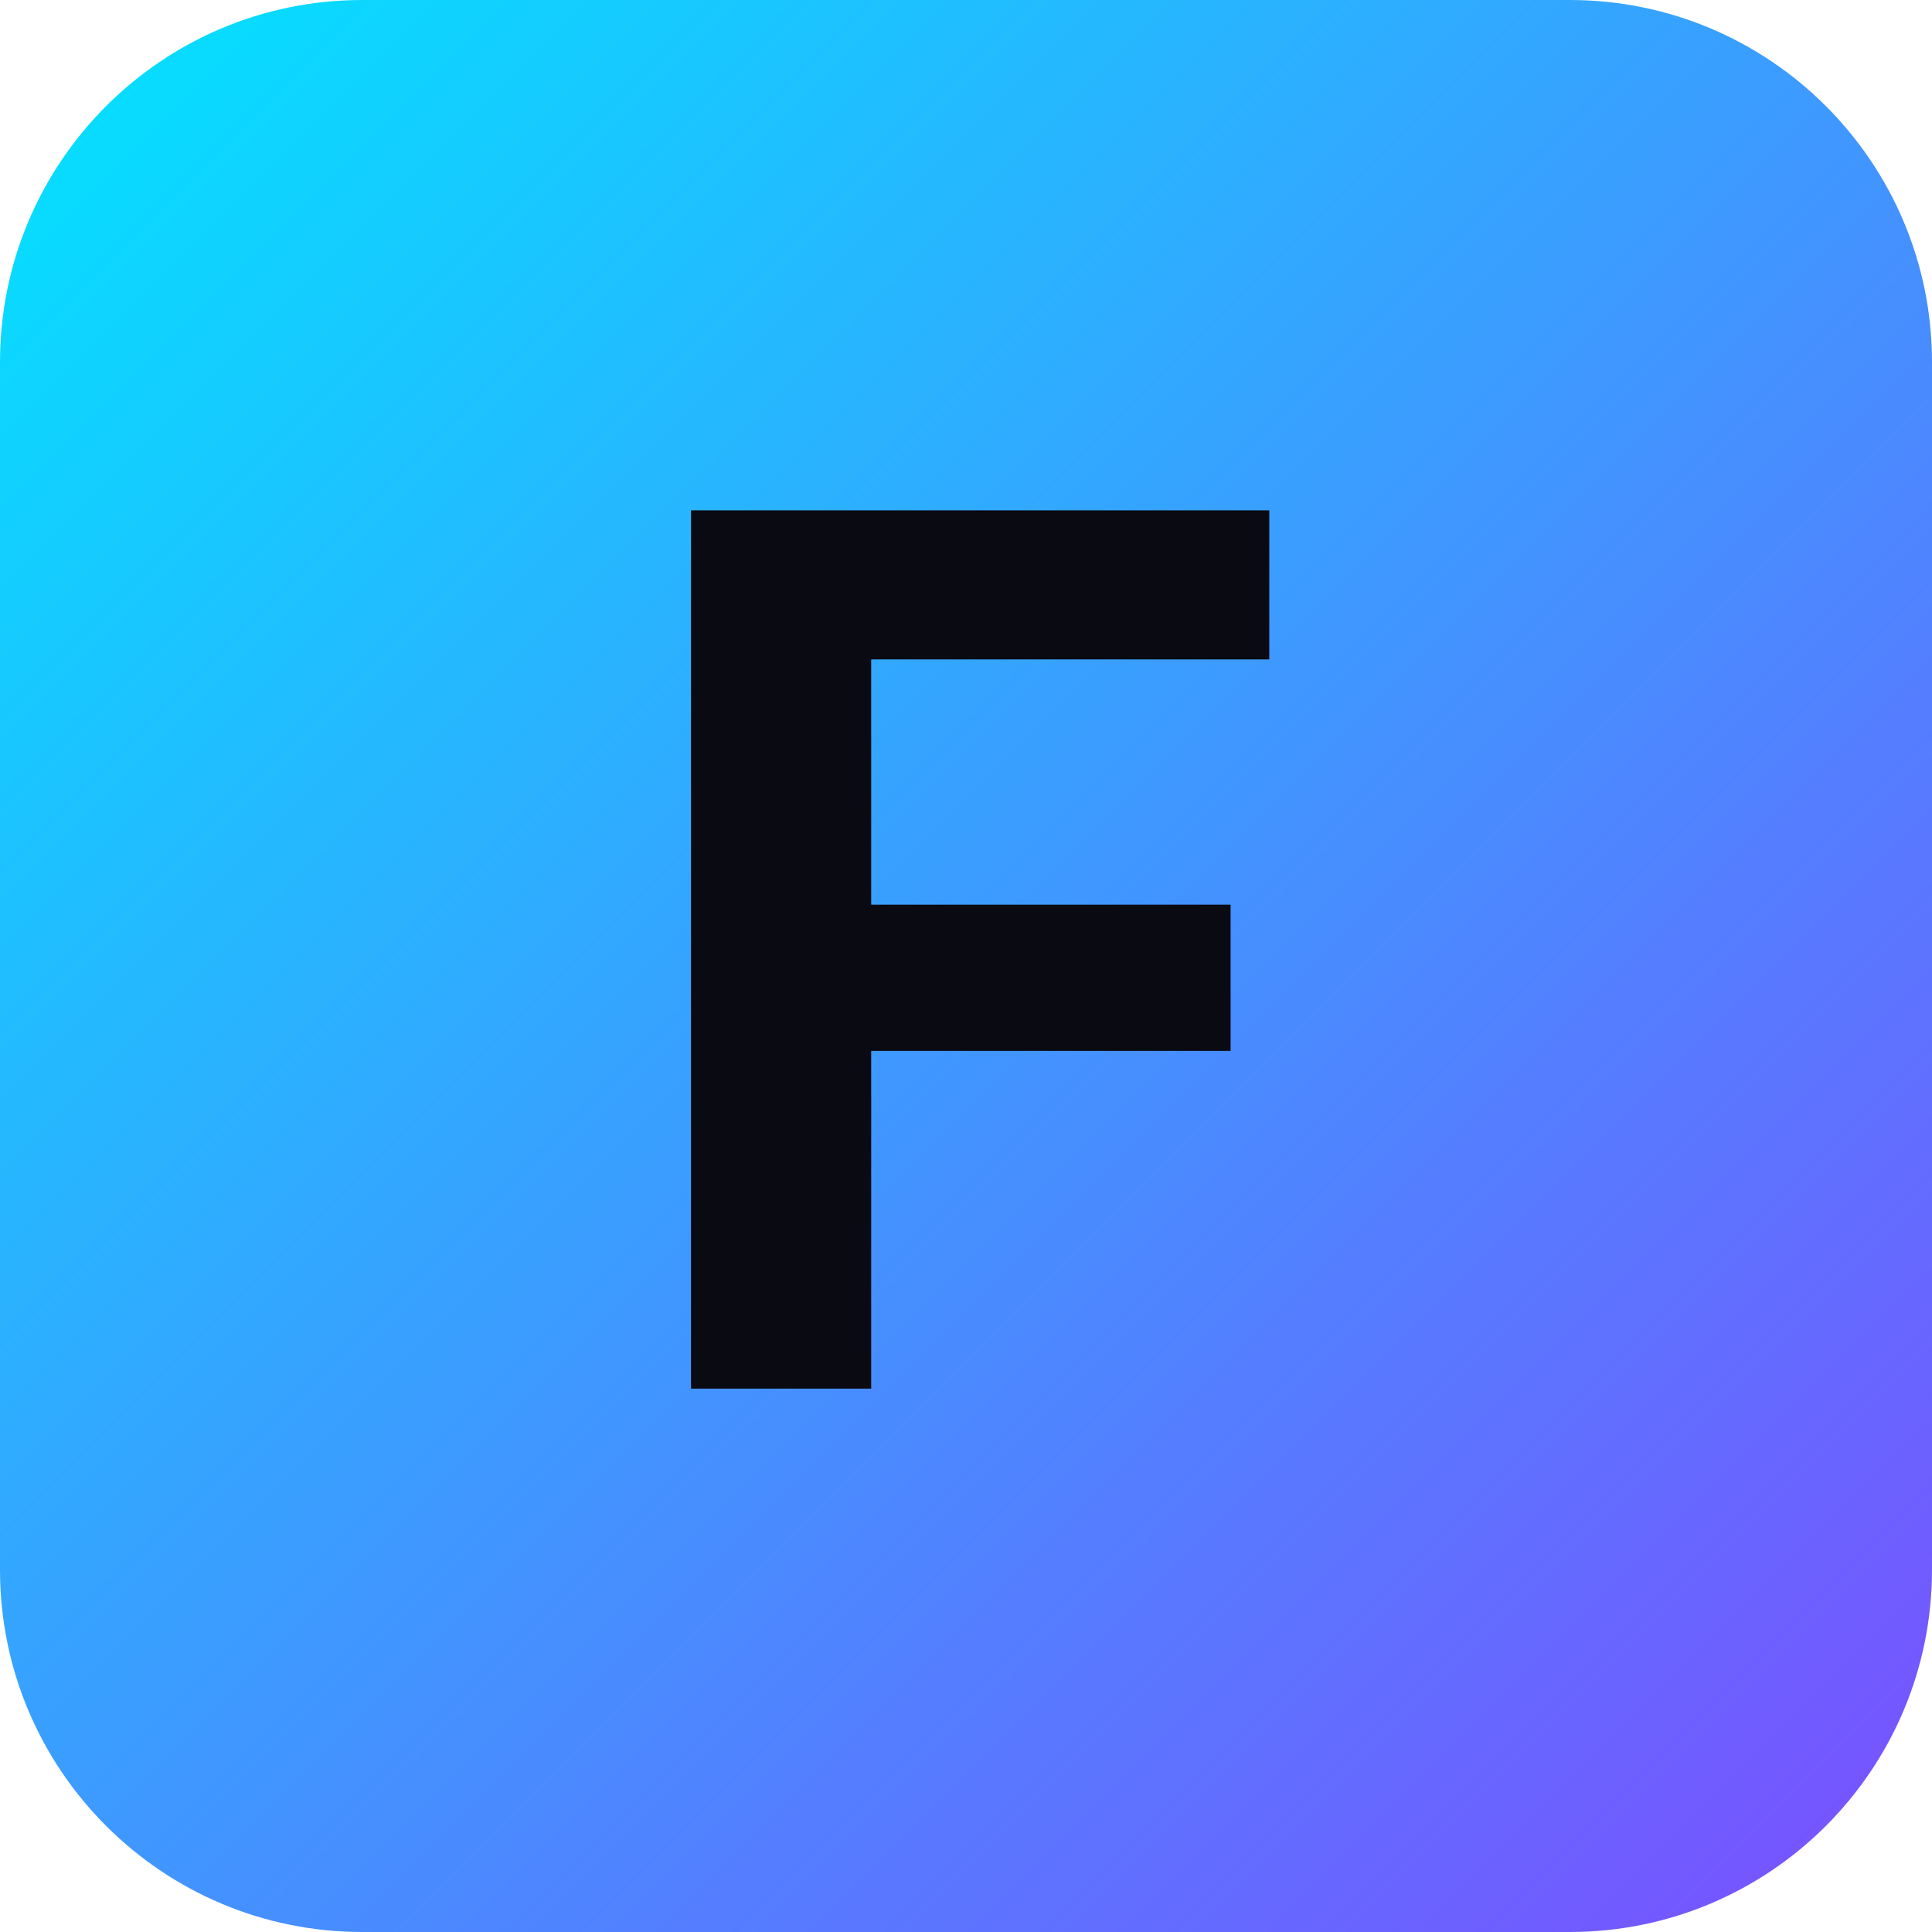
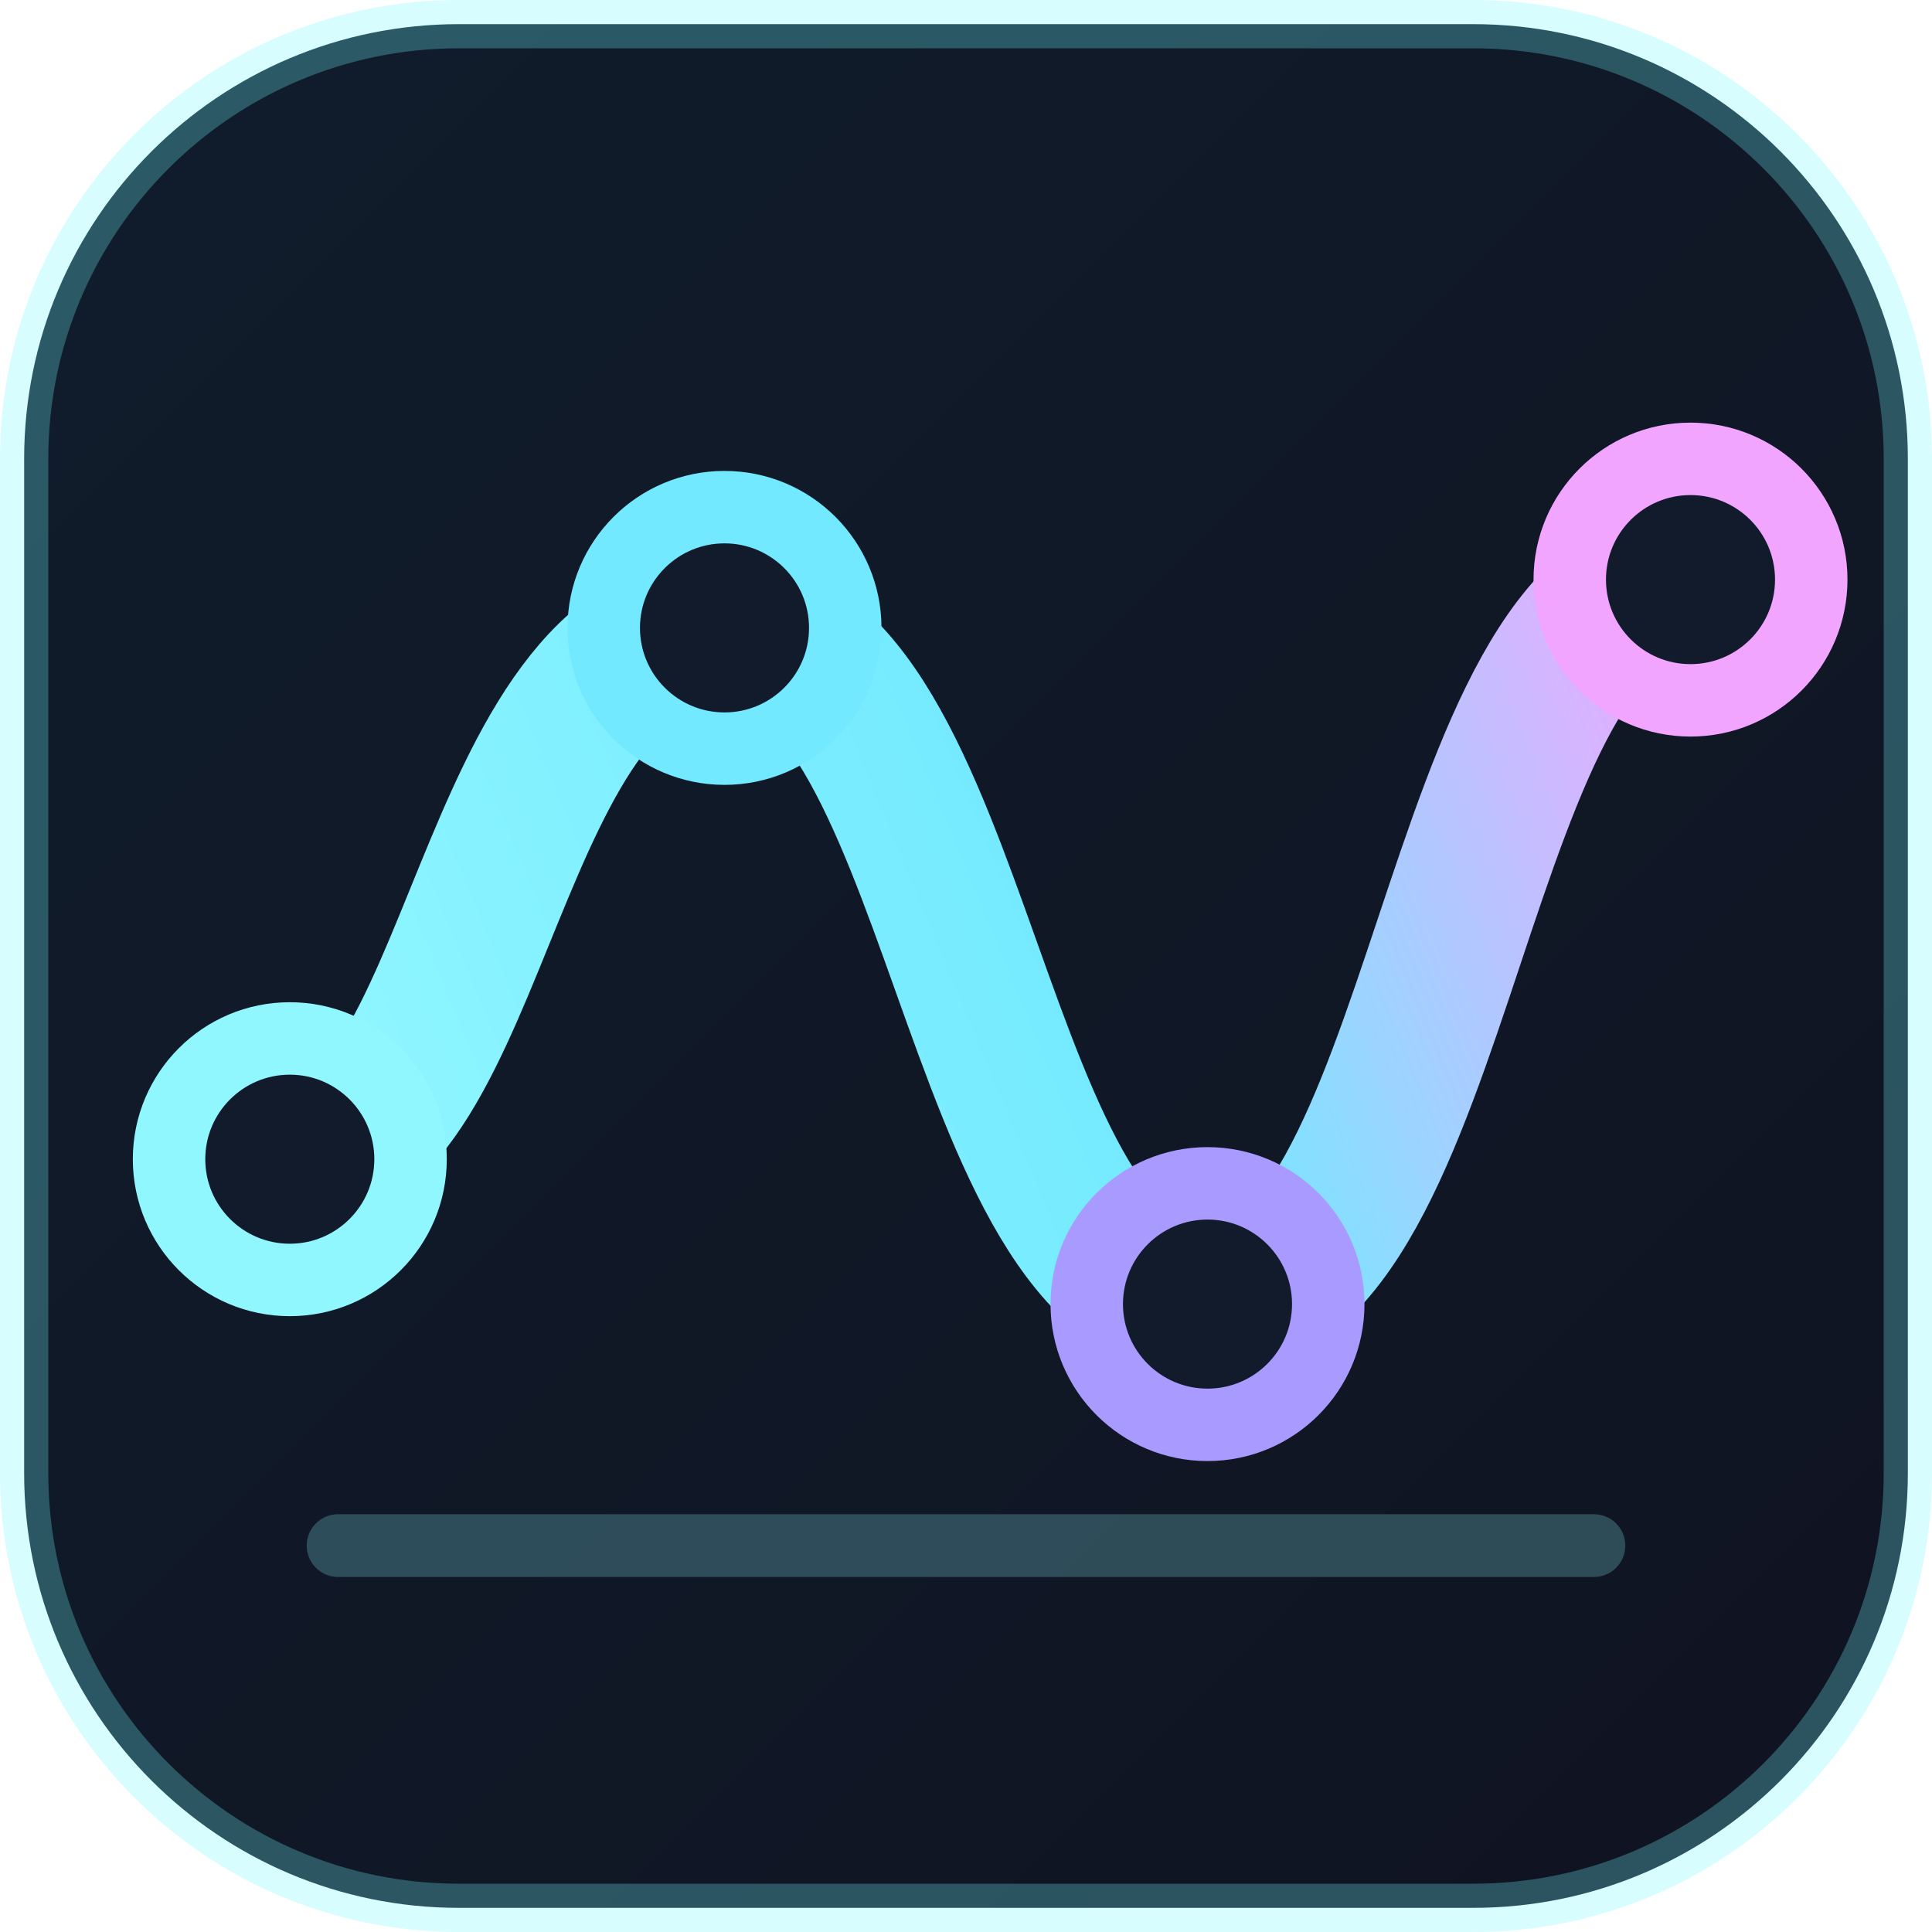
- <svg xmlns="http://www.w3.org/2000/svg" viewBox="0 0 32 32">
+ <svg xmlns="http://www.w3.org/2000/svg" viewBox="0 0 40 40" fill="none">
  <defs>
-     <linearGradient id="g" x1="0%" y1="0%" x2="100%" y2="100%">
-       <stop offset="0%" stop-color="#00e5ff" />
-       <stop offset="100%" stop-color="#7c4dff" />
+     <linearGradient id="background" x1="0" y1="0" x2="40" y2="40" gradientUnits="userSpaceOnUse">
+       <stop stop-color="#101d2c" />
+       <stop offset="1" stop-color="#101321" />
+     </linearGradient>
+     <linearGradient id="mark" x1="6" y1="24" x2="35" y2="12" gradientUnits="userSpaceOnUse">
+       <stop stop-color="#91f7ff" />
+       <stop offset="0.55" stop-color="#73e9ff" />
+       <stop offset="1" stop-color="#f2a5ff" />
    </linearGradient>
  </defs>
-   <rect width="32" height="32" rx="6" fill="url(#g)" />
-   <text x="16" y="23" font-family="Inter,sans-serif" font-size="20" font-weight="700" fill="#0a0a12" text-anchor="middle">F</text>
+   <rect x="0.5" y="0.5" width="39" height="39" rx="9" fill="url(#background)" stroke="#70f8ff" stroke-opacity="0.28" />
+   <path d="M7 32H33" stroke="#91f7ff" stroke-opacity="0.24" stroke-width="1.3" stroke-linecap="round" />
+   <path d="M6 24C10 24 10 13 15 13S20 27 25 27S30 12 35 12" stroke="url(#mark)" stroke-width="3.1" stroke-linecap="round" />
+   <circle cx="6" cy="24" r="2.5" fill="#111b2b" stroke="#91f7ff" stroke-width="1.5" />
+   <circle cx="15" cy="13" r="2.5" fill="#111b2b" stroke="#73e9ff" stroke-width="1.5" />
+   <circle cx="25" cy="27" r="2.5" fill="#111b2b" stroke="#a99aff" stroke-width="1.5" />
+   <circle cx="35" cy="12" r="2.5" fill="#111b2b" stroke="#f2a5ff" stroke-width="1.5" />
</svg>
